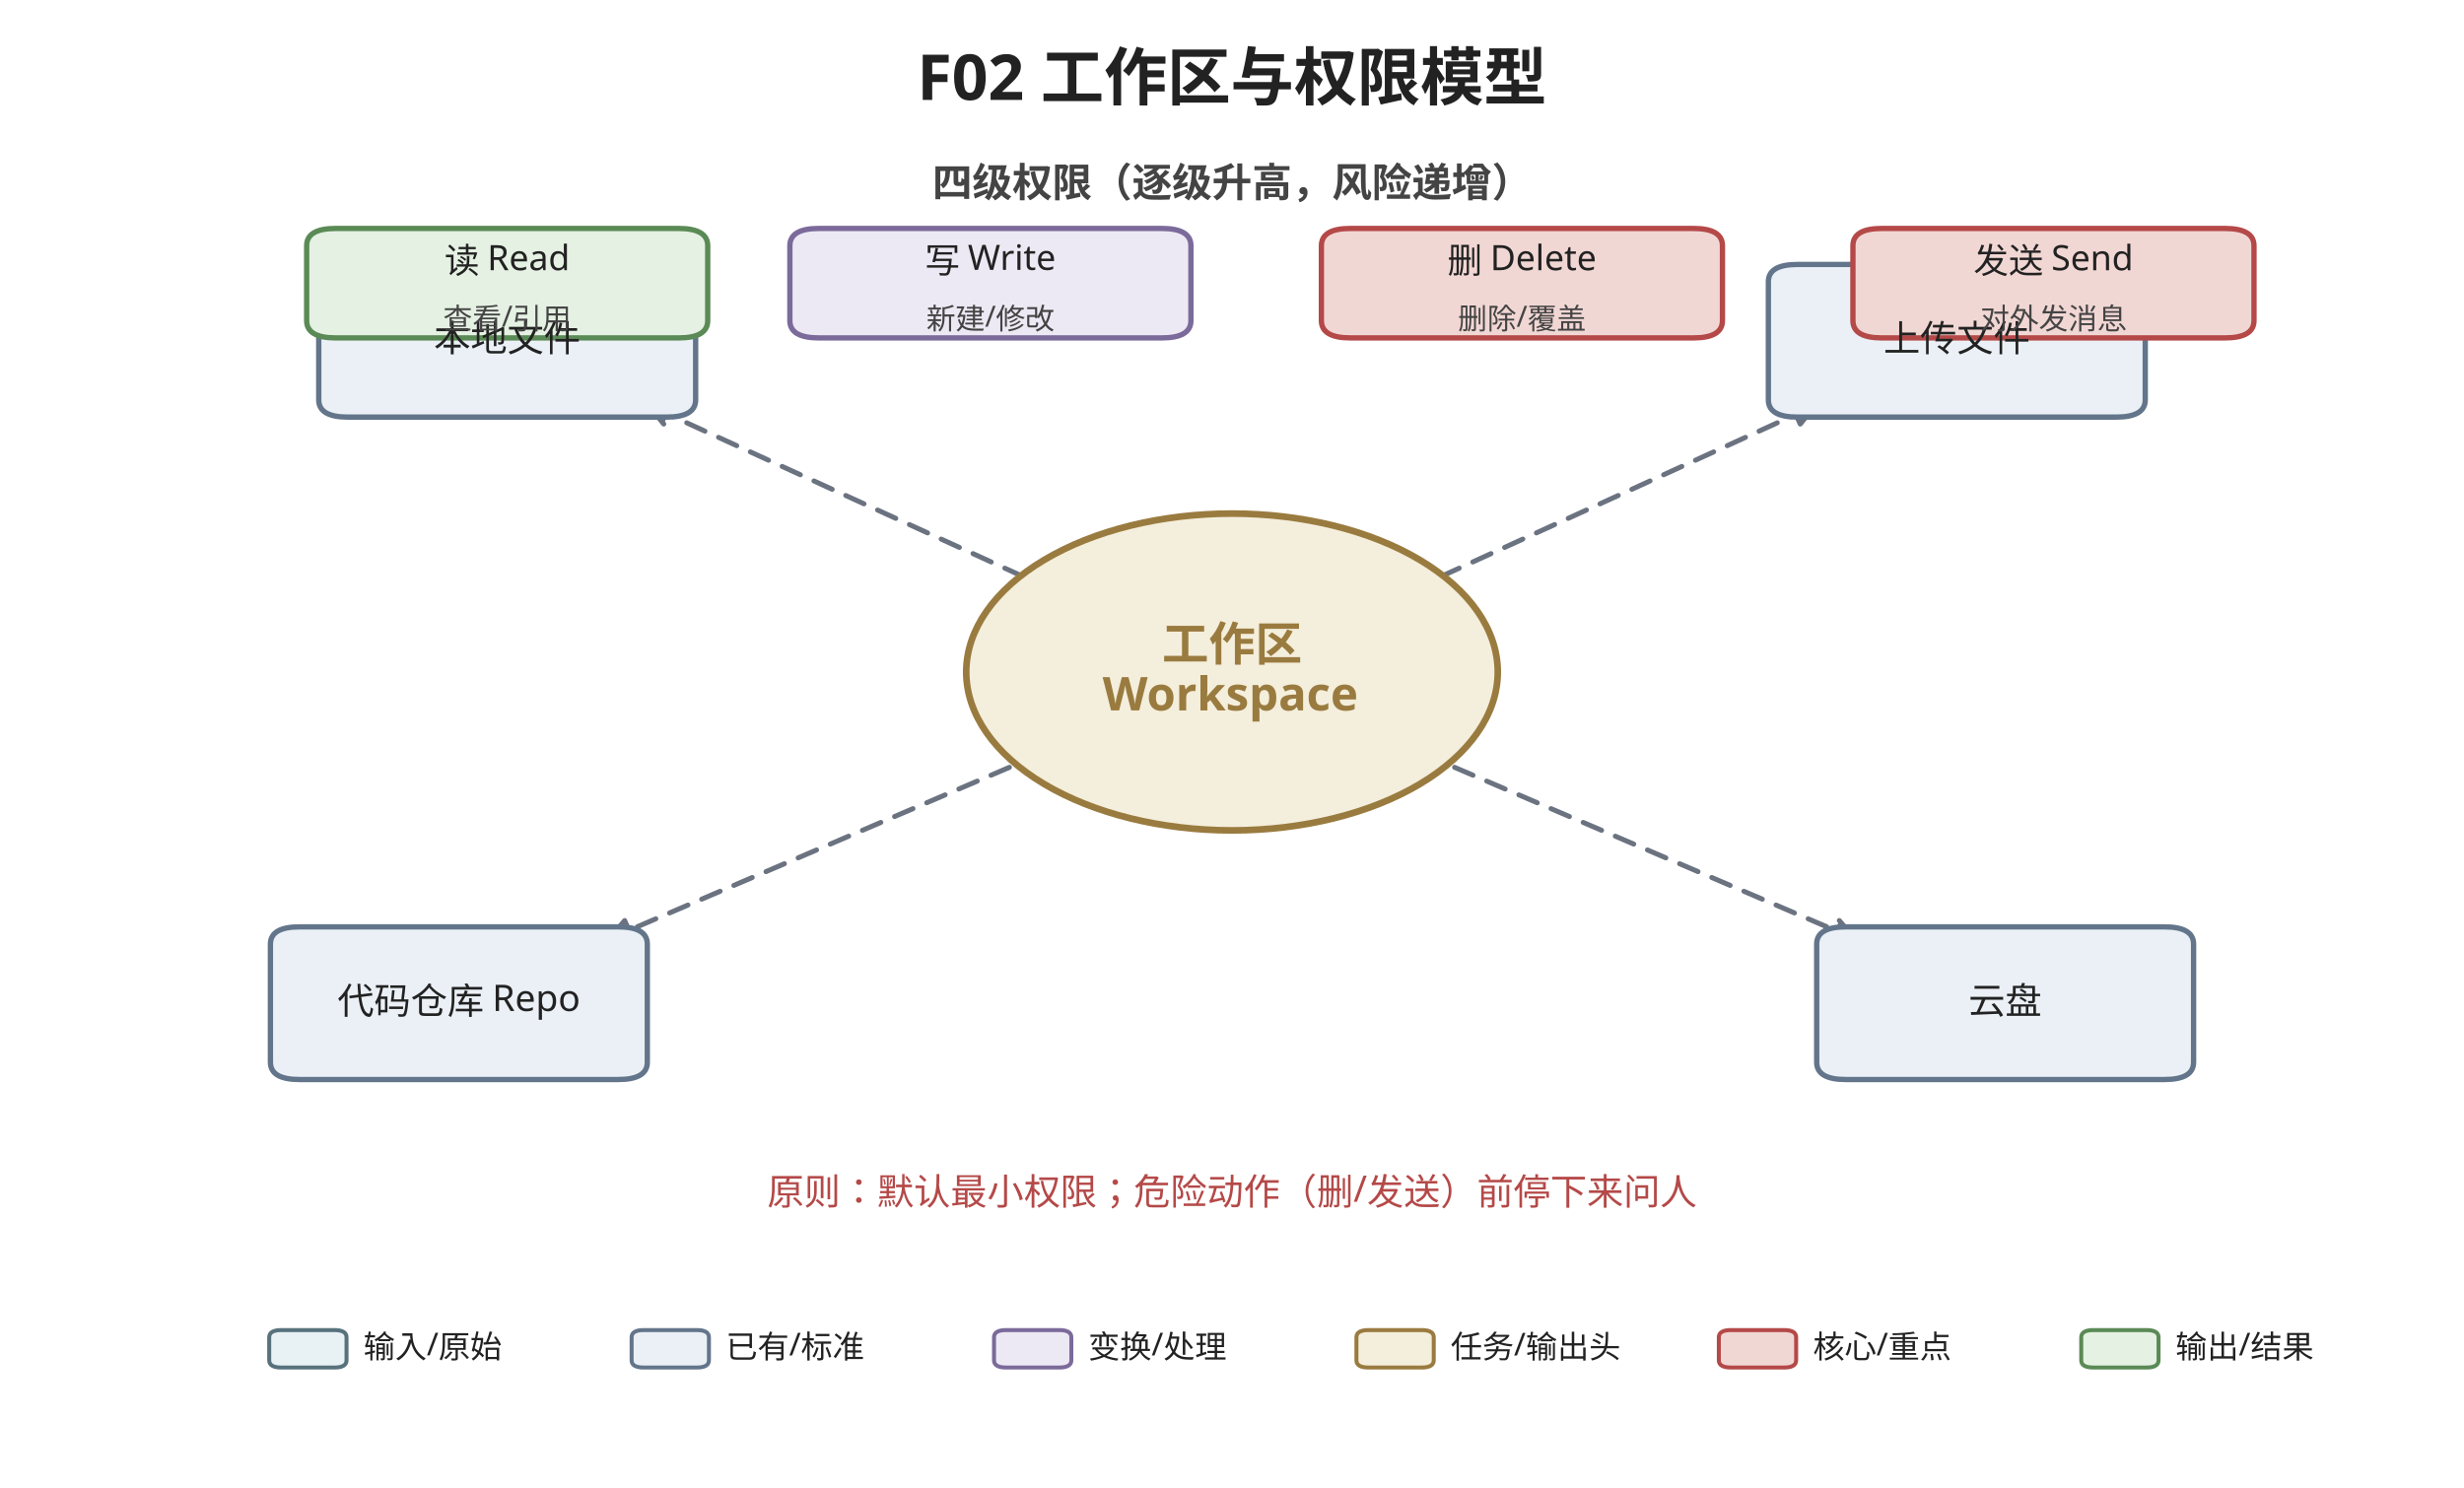
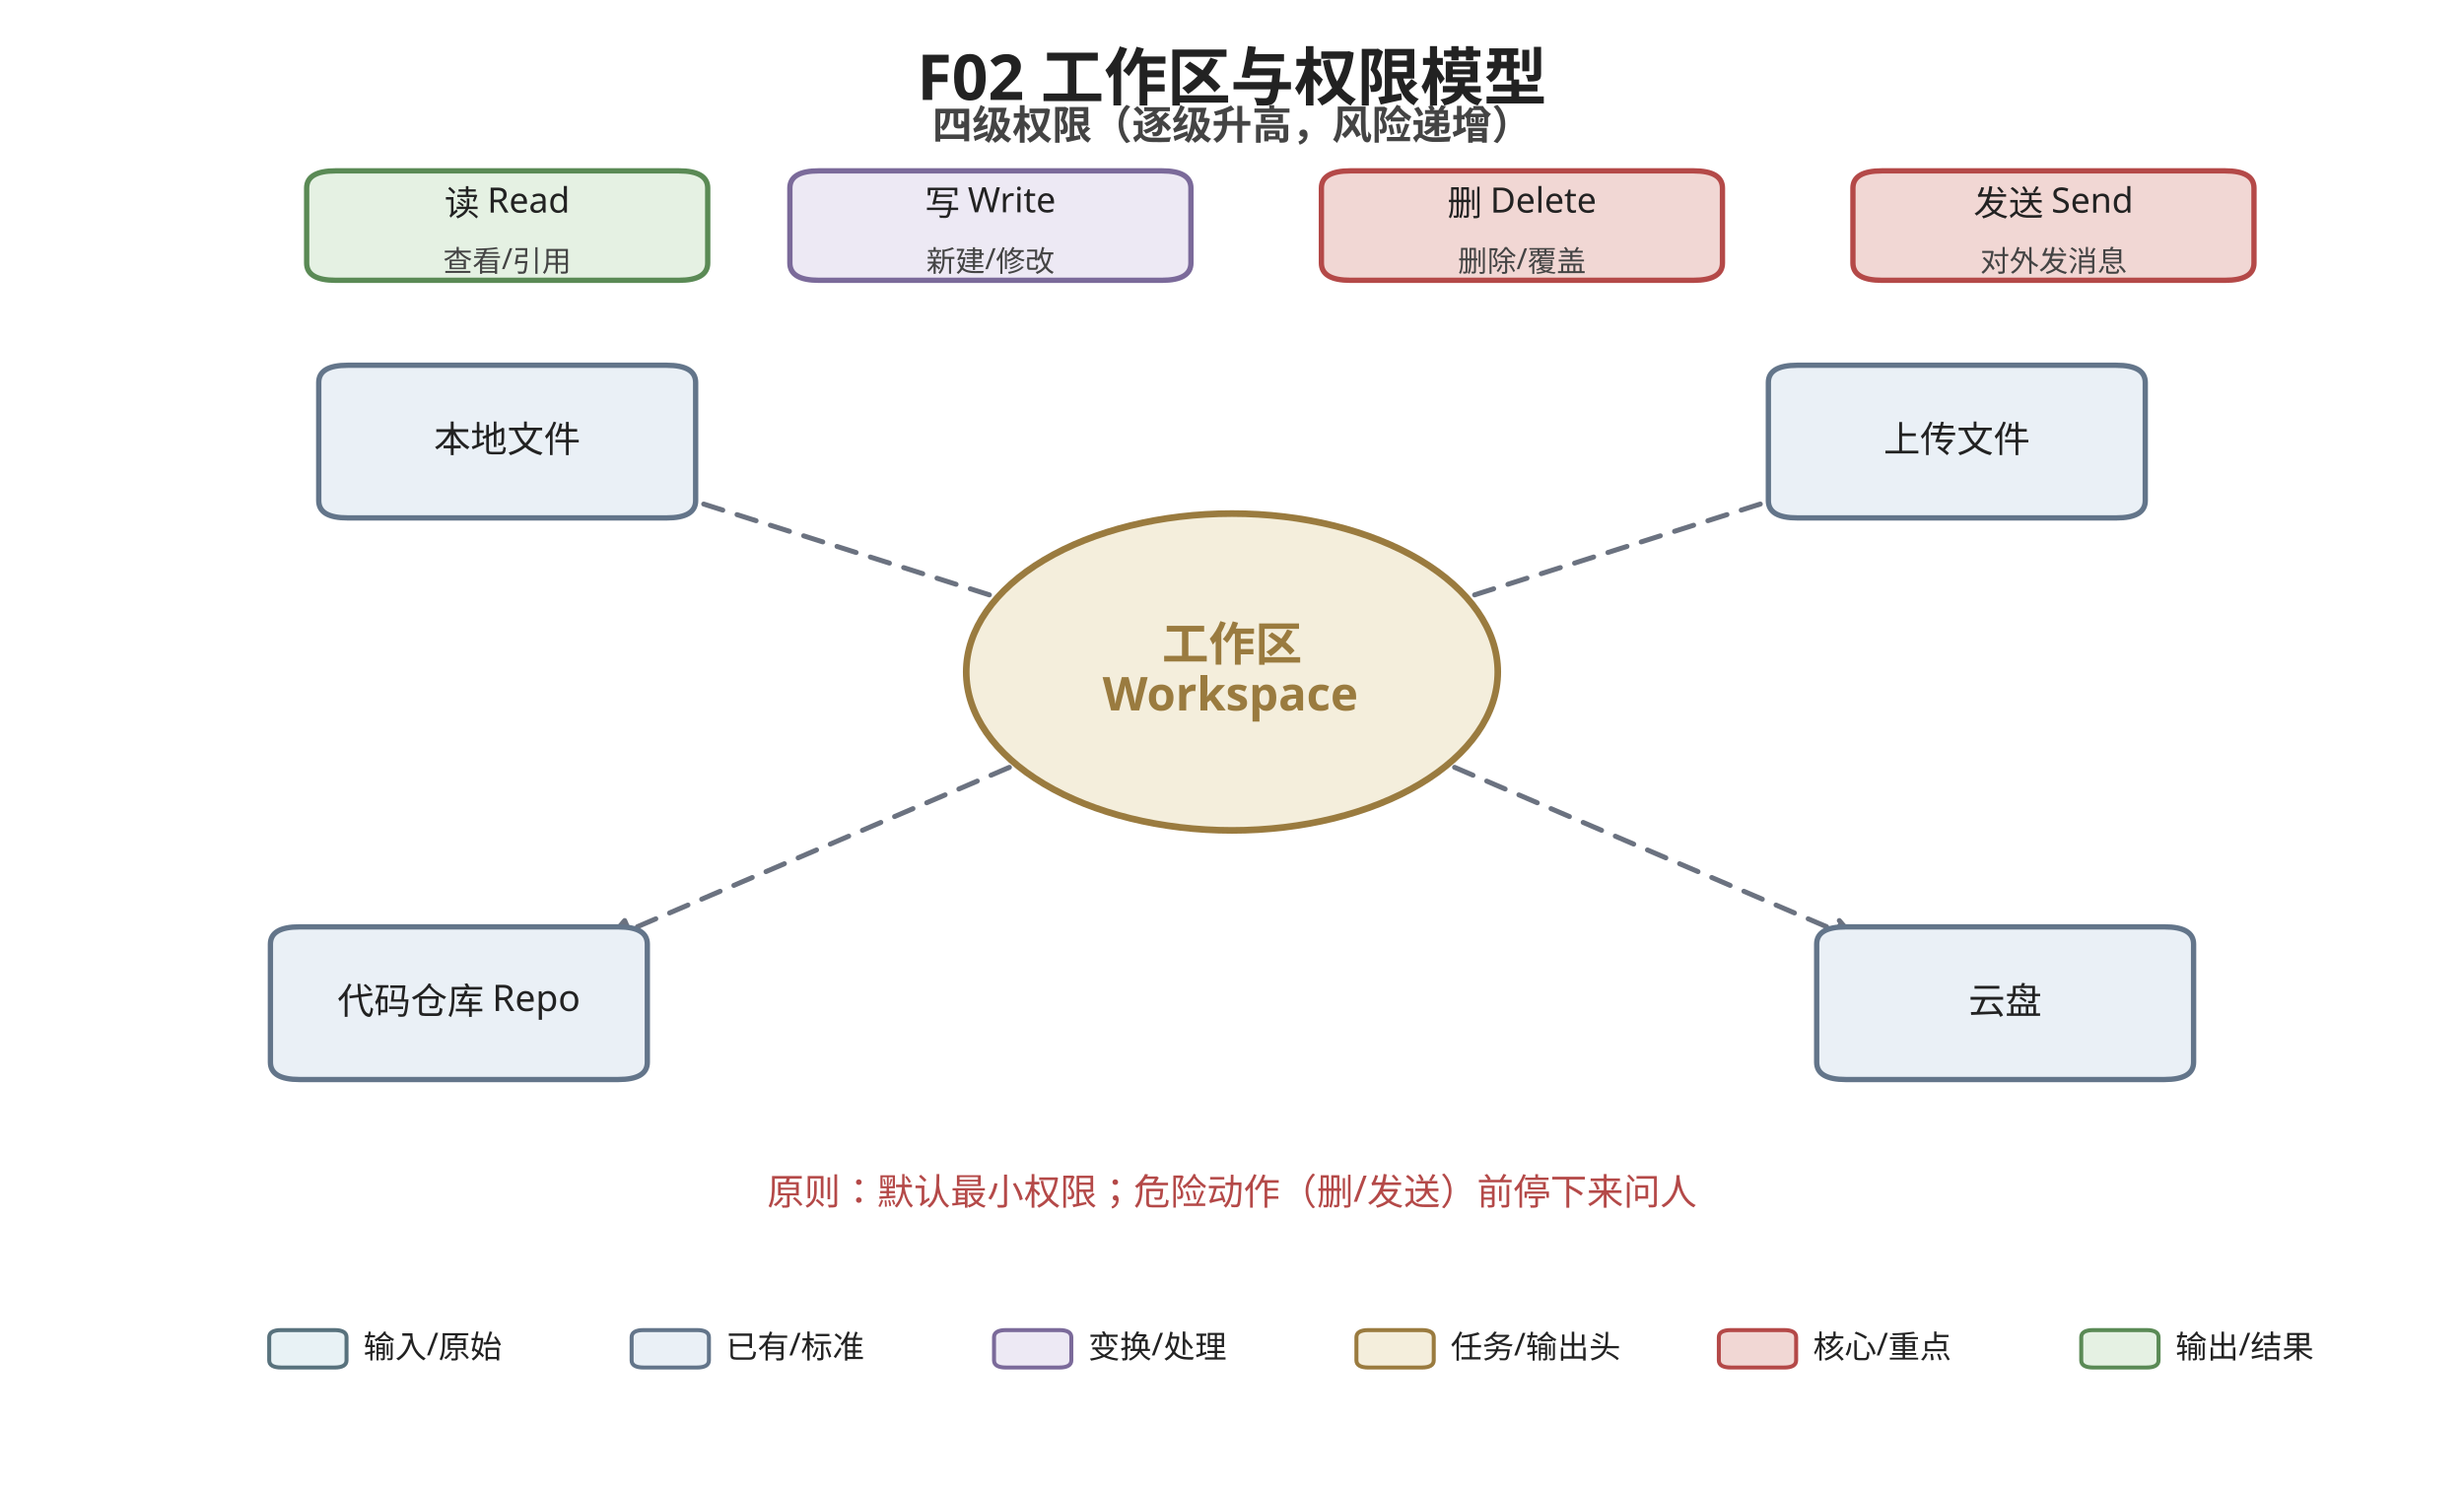
<svg xmlns="http://www.w3.org/2000/svg" width="739.8pt" height="446.832pt" viewBox="0 0 739.8 446.832" version="1.1">
  <defs>
    <style type="text/css">*{stroke-linejoin: round; stroke-linecap: butt}</style>
  </defs>
  <g id="figure_1">
    <g id="patch_1">
      <path d="M 0 446.832  L 739.8 446.832  L 739.8 0  L 0 0  z " style="fill: #ffffff" />
    </g>
    <g id="axes_1">
      <g id="patch_2">
-         <path d="M 307.148 173.115  Q 250.209 147.092 194.795 121.766  " clip-path="url(#pf7237f97ef)" style="fill: none; stroke-dasharray: 6,4.5; stroke-dashoffset: 0; stroke: #6b7280; stroke-width: 1.5; stroke-linecap: round" />
-         <path d="M 199.286 127.337  L 194.795 121.766  L 201.946 121.516  z " clip-path="url(#pf7237f97ef)" style="fill: #6b7280; stroke-dasharray: 6,4.5; stroke-dashoffset: 0; stroke: #6b7280; stroke-width: 1.5; stroke-linecap: round" />
+         <path d="M 307.062 181.816  Q 250.211 163.741 194.959 146.174  " clip-path="url(#p604f384202)" style="fill: none; stroke-dasharray: 6,4.5; stroke-dashoffset: 0; stroke: #6b7280; stroke-width: 1.5; stroke-linecap: round" />
+         <path d="M 200.088 151.163  L 194.959 146.174  L 202.027 145.064  z " clip-path="url(#p604f384202)" style="fill: #6b7280; stroke-dasharray: 6,4.5; stroke-dashoffset: 0; stroke: #6b7280; stroke-width: 1.5; stroke-linecap: round" />
      </g>
      <g id="patch_3">
-         <path d="M 432.652 173.115  Q 489.591 147.092 545.005 121.766  " clip-path="url(#pf7237f97ef)" style="fill: none; stroke-dasharray: 6,4.5; stroke-dashoffset: 0; stroke: #6b7280; stroke-width: 1.5; stroke-linecap: round" />
-         <path d="M 537.854 121.516  L 545.005 121.766  L 540.514 127.337  z " clip-path="url(#pf7237f97ef)" style="fill: #6b7280; stroke-dasharray: 6,4.5; stroke-dashoffset: 0; stroke: #6b7280; stroke-width: 1.5; stroke-linecap: round" />
+         <path d="M 432.738 181.816  Q 489.589 163.741 544.841 146.174  " clip-path="url(#p604f384202)" style="fill: none; stroke-dasharray: 6,4.5; stroke-dashoffset: 0; stroke: #6b7280; stroke-width: 1.5; stroke-linecap: round" />
+         <path d="M 537.773 145.064  L 544.841 146.174  L 539.712 151.163  z " clip-path="url(#p604f384202)" style="fill: #6b7280; stroke-dasharray: 6,4.5; stroke-dashoffset: 0; stroke: #6b7280; stroke-width: 1.5; stroke-linecap: round" />
      </g>
      <g id="patch_4">
-         <path d="M 436.736 230.431  Q 497.573 256.498 556.868 281.904  " clip-path="url(#pf7237f97ef)" style="fill: none; stroke-dasharray: 6,4.5; stroke-dashoffset: 0; stroke: #6b7280; stroke-width: 1.5; stroke-linecap: round" />
-         <path d="M 552.245 276.442  L 556.868 281.904  L 549.725 282.325  z " clip-path="url(#pf7237f97ef)" style="fill: #6b7280; stroke-dasharray: 6,4.5; stroke-dashoffset: 0; stroke: #6b7280; stroke-width: 1.5; stroke-linecap: round" />
+         <path d="M 436.736 230.431  Q 497.573 256.498 556.868 281.904  " clip-path="url(#p604f384202)" style="fill: none; stroke-dasharray: 6,4.5; stroke-dashoffset: 0; stroke: #6b7280; stroke-width: 1.5; stroke-linecap: round" />
+         <path d="M 552.245 276.442  L 556.868 281.904  L 549.725 282.325  z " clip-path="url(#p604f384202)" style="fill: #6b7280; stroke-dasharray: 6,4.5; stroke-dashoffset: 0; stroke: #6b7280; stroke-width: 1.5; stroke-linecap: round" />
      </g>
      <g id="patch_5">
-         <path d="M 303.064 230.431  Q 242.227 256.498 182.932 281.904  " clip-path="url(#pf7237f97ef)" style="fill: none; stroke-dasharray: 6,4.5; stroke-dashoffset: 0; stroke: #6b7280; stroke-width: 1.5; stroke-linecap: round" />
-         <path d="M 190.075 282.325  L 182.932 281.904  L 187.555 276.442  z " clip-path="url(#pf7237f97ef)" style="fill: #6b7280; stroke-dasharray: 6,4.5; stroke-dashoffset: 0; stroke: #6b7280; stroke-width: 1.5; stroke-linecap: round" />
+         <path d="M 303.064 230.431  Q 242.227 256.498 182.932 281.904  " clip-path="url(#p604f384202)" style="fill: none; stroke-dasharray: 6,4.5; stroke-dashoffset: 0; stroke: #6b7280; stroke-width: 1.5; stroke-linecap: round" />
+         <path d="M 190.075 282.325  L 182.932 281.904  L 187.555 276.442  z " clip-path="url(#p604f384202)" style="fill: #6b7280; stroke-dasharray: 6,4.5; stroke-dashoffset: 0; stroke: #6b7280; stroke-width: 1.5; stroke-linecap: round" />
      </g>
      <g id="patch_6">
-         <path d="M 84.455 410.659  L 100.414 410.659  Q 104.041 410.659 104.041 408.497  L 104.041 401.578  Q 104.041 399.416 100.414 399.416  L 84.455 399.416  Q 80.828 399.416 80.828 401.578  L 80.828 408.497  Q 80.828 410.659 84.455 410.659  z " clip-path="url(#pf7237f97ef)" style="fill: #e8f2f5; stroke: #58727d; stroke-width: 1.2; stroke-linejoin: miter" />
+         <path d="M 84.455 410.659  L 100.414 410.659  Q 104.041 410.659 104.041 408.497  L 104.041 401.578  Q 104.041 399.416 100.414 399.416  L 84.455 399.416  Q 80.828 399.416 80.828 401.578  L 80.828 408.497  Q 80.828 410.659 84.455 410.659  z " clip-path="url(#p604f384202)" style="fill: #e8f2f5; stroke: #58727d; stroke-width: 1.2; stroke-linejoin: miter" />
      </g>
      <g id="patch_7">
-         <path d="M 193.265 410.659  L 209.224 410.659  Q 212.851 410.659 212.851 408.497  L 212.851 401.578  Q 212.851 399.416 209.224 399.416  L 193.265 399.416  Q 189.638 399.416 189.638 401.578  L 189.638 408.497  Q 189.638 410.659 193.265 410.659  z " clip-path="url(#pf7237f97ef)" style="fill: #eaf0f6; stroke: #63758a; stroke-width: 1.2; stroke-linejoin: miter" />
+         <path d="M 193.265 410.659  L 209.224 410.659  Q 212.851 410.659 212.851 408.497  L 212.851 401.578  Q 212.851 399.416 209.224 399.416  L 193.265 399.416  Q 189.638 399.416 189.638 401.578  L 189.638 408.497  Q 189.638 410.659 193.265 410.659  z " clip-path="url(#p604f384202)" style="fill: #eaf0f6; stroke: #63758a; stroke-width: 1.2; stroke-linejoin: miter" />
      </g>
      <g id="patch_8">
-         <path d="M 302.075 410.659  L 318.034 410.659  Q 321.661 410.659 321.661 408.497  L 321.661 401.578  Q 321.661 399.416 318.034 399.416  L 302.075 399.416  Q 298.448 399.416 298.448 401.578  L 298.448 408.497  Q 298.448 410.659 302.075 410.659  z " clip-path="url(#pf7237f97ef)" style="fill: #ede9f4; stroke: #7b6a9a; stroke-width: 1.2; stroke-linejoin: miter" />
+         <path d="M 302.075 410.659  L 318.034 410.659  Q 321.661 410.659 321.661 408.497  L 321.661 401.578  Q 321.661 399.416 318.034 399.416  L 302.075 399.416  Q 298.448 399.416 298.448 401.578  L 298.448 408.497  Q 298.448 410.659 302.075 410.659  z " clip-path="url(#p604f384202)" style="fill: #ede9f4; stroke: #7b6a9a; stroke-width: 1.2; stroke-linejoin: miter" />
      </g>
      <g id="patch_9">
-         <path d="M 410.885 410.659  L 426.844 410.659  Q 430.471 410.659 430.471 408.497  L 430.471 401.578  Q 430.471 399.416 426.844 399.416  L 410.885 399.416  Q 407.258 399.416 407.258 401.578  L 407.258 408.497  Q 407.258 410.659 410.885 410.659  z " clip-path="url(#pf7237f97ef)" style="fill: #f4eedc; stroke: #9a7b3f; stroke-width: 1.2; stroke-linejoin: miter" />
+         <path d="M 410.885 410.659  L 426.844 410.659  Q 430.471 410.659 430.471 408.497  L 430.471 401.578  Q 430.471 399.416 426.844 399.416  L 410.885 399.416  Q 407.258 399.416 407.258 401.578  L 407.258 408.497  Q 407.258 410.659 410.885 410.659  z " clip-path="url(#p604f384202)" style="fill: #f4eedc; stroke: #9a7b3f; stroke-width: 1.2; stroke-linejoin: miter" />
      </g>
      <g id="patch_10">
-         <path d="M 519.695 410.659  L 535.654 410.659  Q 539.281 410.659 539.281 408.497  L 539.281 401.578  Q 539.281 399.416 535.654 399.416  L 519.695 399.416  Q 516.068 399.416 516.068 401.578  L 516.068 408.497  Q 516.068 410.659 519.695 410.659  z " clip-path="url(#pf7237f97ef)" style="fill: #f1d7d4; stroke: #b44948; stroke-width: 1.2; stroke-linejoin: miter" />
+         <path d="M 519.695 410.659  L 535.654 410.659  Q 539.281 410.659 539.281 408.497  L 539.281 401.578  Q 539.281 399.416 535.654 399.416  L 519.695 399.416  Q 516.068 399.416 516.068 401.578  L 516.068 408.497  Q 516.068 410.659 519.695 410.659  z " clip-path="url(#p604f384202)" style="fill: #f1d7d4; stroke: #b44948; stroke-width: 1.2; stroke-linejoin: miter" />
      </g>
      <g id="patch_11">
-         <path d="M 628.505 410.659  L 644.464 410.659  Q 648.091 410.659 648.091 408.497  L 648.091 401.578  Q 648.091 399.416 644.464 399.416  L 628.505 399.416  Q 624.878 399.416 624.878 401.578  L 624.878 408.497  Q 624.878 410.659 628.505 410.659  z " clip-path="url(#pf7237f97ef)" style="fill: #e5f1e3; stroke: #5a8a55; stroke-width: 1.2; stroke-linejoin: miter" />
+         <path d="M 628.505 410.659  L 644.464 410.659  Q 648.091 410.659 648.091 408.497  L 648.091 401.578  Q 648.091 399.416 644.464 399.416  L 628.505 399.416  Q 624.878 399.416 624.878 401.578  L 624.878 408.497  Q 624.878 410.659 628.505 410.659  z " clip-path="url(#p604f384202)" style="fill: #e5f1e3; stroke: #5a8a55; stroke-width: 1.2; stroke-linejoin: miter" />
      </g>
      <g id="patch_12">
-         <path d="M 369.9 249.362  C 391.062 249.362 411.359 244.35 426.323 235.43  C 441.286 226.51 449.694 214.409 449.694 201.794  C 449.694 189.179 441.286 177.079 426.323 168.159  C 411.359 159.239 391.062 154.227 369.9 154.227  C 348.738 154.227 328.441 159.239 313.477 168.159  C 298.514 177.079 290.106 189.179 290.106 201.794  C 290.106 214.409 298.514 226.51 313.477 235.43  C 328.441 244.35 348.738 249.362 369.9 249.362  z " clip-path="url(#pf7237f97ef)" style="fill: #f4eedc; stroke: #9a7b3f; stroke-width: 2; stroke-linejoin: miter" />
+         <path d="M 369.9 249.362  C 391.062 249.362 411.359 244.35 426.323 235.43  C 441.286 226.51 449.694 214.409 449.694 201.794  C 449.694 189.179 441.286 177.079 426.323 168.159  C 411.359 159.239 391.062 154.227 369.9 154.227  C 348.738 154.227 328.441 159.239 313.477 168.159  C 298.514 177.079 290.106 189.179 290.106 201.794  C 290.106 214.409 298.514 226.51 313.477 235.43  C 328.441 244.35 348.738 249.362 369.9 249.362  z " clip-path="url(#p604f384202)" style="fill: #f4eedc; stroke: #9a7b3f; stroke-width: 2; stroke-linejoin: miter" />
      </g>
      <g id="patch_13">
-         <path d="M 104.404 125.254  L 200.156 125.254  Q 208.861 125.254 208.861 120.065  L 208.861 84.605  Q 208.861 79.416 200.156 79.416  L 104.404 79.416  Q 95.699 79.416 95.699 84.605  L 95.699 120.065  Q 95.699 125.254 104.404 125.254  z " clip-path="url(#pf7237f97ef)" style="fill: #eaf0f6; stroke: #63758a; stroke-width: 1.6; stroke-linejoin: miter" />
+         <path d="M 104.404 155.524  L 200.156 155.524  Q 208.861 155.524 208.861 150.335  L 208.861 114.876  Q 208.861 109.686 200.156 109.686  L 104.404 109.686  Q 95.699 109.686 95.699 114.876  L 95.699 150.335  Q 95.699 155.524 104.404 155.524  z " clip-path="url(#p604f384202)" style="fill: #eaf0f6; stroke: #63758a; stroke-width: 1.6; stroke-linejoin: miter" />
      </g>
      <g id="patch_14">
-         <path d="M 539.644 125.254  L 635.396 125.254  Q 644.101 125.254 644.101 120.065  L 644.101 84.605  Q 644.101 79.416 635.396 79.416  L 539.644 79.416  Q 530.939 79.416 530.939 84.605  L 530.939 120.065  Q 530.939 125.254 539.644 125.254  z " clip-path="url(#pf7237f97ef)" style="fill: #eaf0f6; stroke: #63758a; stroke-width: 1.6; stroke-linejoin: miter" />
+         <path d="M 539.644 155.524  L 635.396 155.524  Q 644.101 155.524 644.101 150.335  L 644.101 114.876  Q 644.101 109.686 635.396 109.686  L 539.644 109.686  Q 530.939 109.686 530.939 114.876  L 530.939 150.335  Q 530.939 155.524 539.644 155.524  z " clip-path="url(#p604f384202)" style="fill: #eaf0f6; stroke: #63758a; stroke-width: 1.6; stroke-linejoin: miter" />
      </g>
      <g id="patch_15">
-         <path d="M 554.152 324.173  L 649.904 324.173  Q 658.609 324.173 658.609 318.983  L 658.609 283.524  Q 658.609 278.335 649.904 278.335  L 554.152 278.335  Q 545.447 278.335 545.447 283.524  L 545.447 318.983  Q 545.447 324.173 554.152 324.173  z " clip-path="url(#pf7237f97ef)" style="fill: #eaf0f6; stroke: #63758a; stroke-width: 1.6; stroke-linejoin: miter" />
+         <path d="M 554.152 324.173  L 649.904 324.173  Q 658.609 324.173 658.609 318.983  L 658.609 283.524  Q 658.609 278.335 649.904 278.335  L 554.152 278.335  Q 545.447 278.335 545.447 283.524  L 545.447 318.983  Q 545.447 324.173 554.152 324.173  z " clip-path="url(#p604f384202)" style="fill: #eaf0f6; stroke: #63758a; stroke-width: 1.6; stroke-linejoin: miter" />
      </g>
      <g id="patch_16">
-         <path d="M 89.896 324.173  L 185.648 324.173  Q 194.353 324.173 194.353 318.983  L 194.353 283.524  Q 194.353 278.335 185.648 278.335  L 89.896 278.335  Q 81.191 278.335 81.191 283.524  L 81.191 318.983  Q 81.191 324.173 89.896 324.173  z " clip-path="url(#pf7237f97ef)" style="fill: #eaf0f6; stroke: #63758a; stroke-width: 1.6; stroke-linejoin: miter" />
+         <path d="M 89.896 324.173  L 185.648 324.173  Q 194.353 324.173 194.353 318.983  L 194.353 283.524  Q 194.353 278.335 185.648 278.335  L 89.896 278.335  Q 81.191 278.335 81.191 283.524  L 81.191 318.983  Q 81.191 324.173 89.896 324.173  z " clip-path="url(#p604f384202)" style="fill: #eaf0f6; stroke: #63758a; stroke-width: 1.6; stroke-linejoin: miter" />
      </g>
      <g id="patch_17">
-         <path d="M 100.777 101.47  L 203.783 101.47  Q 212.488 101.47 212.488 96.281  L 212.488 73.795  Q 212.488 68.605 203.783 68.605  L 100.777 68.605  Q 92.072 68.605 92.072 73.795  L 92.072 96.281  Q 92.072 101.47 100.777 101.47  z " clip-path="url(#pf7237f97ef)" style="fill: #e5f1e3; stroke: #5a8a55; stroke-width: 1.6; stroke-linejoin: miter" />
+         <path d="M 100.777 84.173  L 203.783 84.173  Q 212.488 84.173 212.488 78.984  L 212.488 56.497  Q 212.488 51.308 203.783 51.308  L 100.777 51.308  Q 92.072 51.308 92.072 56.497  L 92.072 78.984  Q 92.072 84.173 100.777 84.173  z " clip-path="url(#p604f384202)" style="fill: #e5f1e3; stroke: #5a8a55; stroke-width: 1.6; stroke-linejoin: miter" />
      </g>
      <g id="patch_18">
-         <path d="M 245.857 101.47  L 348.863 101.47  Q 357.568 101.47 357.568 96.281  L 357.568 73.795  Q 357.568 68.605 348.863 68.605  L 245.857 68.605  Q 237.152 68.605 237.152 73.795  L 237.152 96.281  Q 237.152 101.47 245.857 101.47  z " clip-path="url(#pf7237f97ef)" style="fill: #ede9f4; stroke: #7b6a9a; stroke-width: 1.6; stroke-linejoin: miter" />
+         <path d="M 245.857 84.173  L 348.863 84.173  Q 357.568 84.173 357.568 78.984  L 357.568 56.497  Q 357.568 51.308 348.863 51.308  L 245.857 51.308  Q 237.152 51.308 237.152 56.497  L 237.152 78.984  Q 237.152 84.173 245.857 84.173  z " clip-path="url(#p604f384202)" style="fill: #ede9f4; stroke: #7b6a9a; stroke-width: 1.6; stroke-linejoin: miter" />
      </g>
      <g id="patch_19">
-         <path d="M 405.445 101.47  L 508.451 101.47  Q 517.156 101.47 517.156 96.281  L 517.156 73.795  Q 517.156 68.605 508.451 68.605  L 405.445 68.605  Q 396.74 68.605 396.74 73.795  L 396.74 96.281  Q 396.74 101.47 405.445 101.47  z " clip-path="url(#pf7237f97ef)" style="fill: #f1d7d4; stroke: #b44948; stroke-width: 1.6; stroke-linejoin: miter" />
+         <path d="M 405.445 84.173  L 508.451 84.173  Q 517.156 84.173 517.156 78.984  L 517.156 56.497  Q 517.156 51.308 508.451 51.308  L 405.445 51.308  Q 396.74 51.308 396.74 56.497  L 396.74 78.984  Q 396.74 84.173 405.445 84.173  z " clip-path="url(#p604f384202)" style="fill: #f1d7d4; stroke: #b44948; stroke-width: 1.6; stroke-linejoin: miter" />
      </g>
      <g id="patch_20">
-         <path d="M 565.033 101.47  L 668.039 101.47  Q 676.744 101.47 676.744 96.281  L 676.744 73.795  Q 676.744 68.605 668.039 68.605  L 565.033 68.605  Q 556.328 68.605 556.328 73.795  L 556.328 96.281  Q 556.328 101.47 565.033 101.47  z " clip-path="url(#pf7237f97ef)" style="fill: #f1d7d4; stroke: #b44948; stroke-width: 1.6; stroke-linejoin: miter" />
+         <path d="M 565.033 84.173  L 668.039 84.173  Q 676.744 84.173 676.744 78.984  L 676.744 56.497  Q 676.744 51.308 668.039 51.308  L 565.033 51.308  Q 556.328 51.308 556.328 56.497  L 556.328 78.984  Q 556.328 84.173 565.033 84.173  z " clip-path="url(#p604f384202)" style="fill: #f1d7d4; stroke: #b44948; stroke-width: 1.6; stroke-linejoin: miter" />
      </g>
      <g id="text_1">
        <text style="font-weight: 700; font-size: 19px; font-family: 'Microsoft YaHei', 'SimHei', sans-serif; text-anchor: middle; fill: #222222" x="369.9" y="29.999" transform="rotate(-0 369.9 29.99856)">F02  工作区与权限模型</text>
      </g>
      <g id="text_2">
        <text style="font-weight: 700; font-size: 14px; font-family: 'Microsoft YaHei', 'SimHei', sans-serif; fill: #9a7b3f" transform="translate(348.9 198.3592)">工作区</text>
        <text style="font-weight: 700; font-size: 14px; font-family: 'Microsoft YaHei', 'SimHei', sans-serif; fill: #9a7b3f" transform="translate(331.0533 213.3367)">Workspace</text>
      </g>
      <g id="text_3">
-         <text style="font-size: 11px; font-family: 'Microsoft YaHei', 'SimHei', sans-serif; text-anchor: middle; fill: #222222" x="152.28" y="105.531" transform="rotate(-0 152.28 105.5312)">本地文件</text>
+         <text style="font-size: 11px; font-family: 'Microsoft YaHei', 'SimHei', sans-serif; text-anchor: middle; fill: #222222" x="152.28" y="135.801" transform="rotate(-0 152.28 135.8014)">本地文件</text>
      </g>
      <g id="text_4">
-         <text style="font-size: 11px; font-family: 'Microsoft YaHei', 'SimHei', sans-serif; text-anchor: middle; fill: #222222" x="587.52" y="105.531" transform="rotate(-0 587.52 105.5312)">上传文件</text>
+         <text style="font-size: 11px; font-family: 'Microsoft YaHei', 'SimHei', sans-serif; text-anchor: middle; fill: #222222" x="587.52" y="135.801" transform="rotate(-0 587.52 135.8014)">上传文件</text>
      </g>
      <g id="text_5">
        <text style="font-size: 11px; font-family: 'Microsoft YaHei', 'SimHei', sans-serif; text-anchor: middle; fill: #222222" x="602.028" y="304.465" transform="rotate(-0 602.028 304.4654)">云盘</text>
      </g>
      <g id="text_6">
        <text style="font-size: 11px; font-family: 'Microsoft YaHei', 'SimHei', sans-serif; text-anchor: middle; fill: #222222" x="137.772" y="304.503" transform="rotate(-0 137.772 304.5032)">代码仓库 Repo</text>
      </g>
      <g id="text_7">
-         <text style="font-weight: 700; font-size: 12px; font-family: 'Microsoft YaHei', 'SimHei', sans-serif; text-anchor: middle; fill: #444444" x="369.9" y="59.092" transform="rotate(-0 369.9 59.09184)">四级权限（逐级升高，风险递增）</text>
+         <text style="font-weight: 700; font-size: 12px; font-family: 'Microsoft YaHei', 'SimHei', sans-serif; text-anchor: middle; fill: #444444" x="369.9" y="41.795" transform="rotate(-0 369.9 41.79456)">四级权限（逐级升高，风险递增）</text>
      </g>
      <g id="text_8">
-         <text style="font-size: 10.5px; font-family: 'Microsoft YaHei', 'SimHei', sans-serif; text-anchor: middle; fill: #222222" x="152.28" y="82.003" transform="rotate(-0 152.28 82.00338)">读 Read</text>
+         <text style="font-size: 10.5px; font-family: 'Microsoft YaHei', 'SimHei', sans-serif; text-anchor: middle; fill: #222222" x="152.28" y="64.706" transform="rotate(-0 152.28 64.7061)">读 Read</text>
      </g>
      <g id="text_9">
-         <text style="font-size: 8.8px; font-family: 'Microsoft YaHei', 'SimHei', sans-serif; text-anchor: middle; fill: #444444" x="152.28" y="98.829" transform="rotate(-0 152.28 98.82895)">查看/引用</text>
+         <text style="font-size: 8.8px; font-family: 'Microsoft YaHei', 'SimHei', sans-serif; text-anchor: middle; fill: #444444" x="152.28" y="81.532" transform="rotate(-0 152.28 81.53167)">查看/引用</text>
      </g>
      <g id="text_10">
-         <text style="font-size: 10.5px; font-family: 'Microsoft YaHei', 'SimHei', sans-serif; text-anchor: middle; fill: #222222" x="297.36" y="81.916" transform="rotate(-0 297.36 81.91633)">写 Write</text>
+         <text style="font-size: 10.5px; font-family: 'Microsoft YaHei', 'SimHei', sans-serif; text-anchor: middle; fill: #222222" x="297.36" y="64.619" transform="rotate(-0 297.36 64.61905)">写 Write</text>
      </g>
      <g id="text_11">
-         <text style="font-size: 8.8px; font-family: 'Microsoft YaHei', 'SimHei', sans-serif; text-anchor: middle; fill: #444444" x="297.36" y="98.846" transform="rotate(-0 297.36 98.84614)">新建/修改</text>
+         <text style="font-size: 8.8px; font-family: 'Microsoft YaHei', 'SimHei', sans-serif; text-anchor: middle; fill: #444444" x="297.36" y="81.549" transform="rotate(-0 297.36 81.54886)">新建/修改</text>
      </g>
      <g id="text_12">
-         <text style="font-size: 10.5px; font-family: 'Microsoft YaHei', 'SimHei', sans-serif; text-anchor: middle; fill: #222222" x="456.948" y="82.003" transform="rotate(-0 456.948 82.00338)">删 Delete</text>
+         <text style="font-size: 10.5px; font-family: 'Microsoft YaHei', 'SimHei', sans-serif; text-anchor: middle; fill: #222222" x="456.948" y="64.706" transform="rotate(-0 456.948 64.7061)">删 Delete</text>
      </g>
      <g id="text_13">
-         <text style="font-size: 8.8px; font-family: 'Microsoft YaHei', 'SimHei', sans-serif; text-anchor: middle; fill: #444444" x="456.948" y="98.85" transform="rotate(-0 456.948 98.85026)">删除/覆盖</text>
+         <text style="font-size: 8.8px; font-family: 'Microsoft YaHei', 'SimHei', sans-serif; text-anchor: middle; fill: #444444" x="456.948" y="81.553" transform="rotate(-0 456.948 81.55299)">删除/覆盖</text>
      </g>
      <g id="text_14">
-         <text style="font-size: 10.5px; font-family: 'Microsoft YaHei', 'SimHei', sans-serif; text-anchor: middle; fill: #222222" x="616.536" y="82.029" transform="rotate(-0 616.536 82.02881)">发送 Send</text>
+         <text style="font-size: 10.5px; font-family: 'Microsoft YaHei', 'SimHei', sans-serif; text-anchor: middle; fill: #222222" x="616.536" y="64.732" transform="rotate(-0 616.536 64.73153)">发送 Send</text>
      </g>
      <g id="text_15">
-         <text style="font-size: 8.8px; font-family: 'Microsoft YaHei', 'SimHei', sans-serif; text-anchor: middle; fill: #444444" x="616.536" y="98.846" transform="rotate(-0 616.536 98.84614)">对外发消息</text>
+         <text style="font-size: 8.8px; font-family: 'Microsoft YaHei', 'SimHei', sans-serif; text-anchor: middle; fill: #444444" x="616.536" y="81.549" transform="rotate(-0 616.536 81.54886)">对外发消息</text>
      </g>
      <g id="text_16">
        <text style="font-size: 11px; font-family: 'Microsoft YaHei', 'SimHei', sans-serif; text-anchor: middle; fill: #b44948" x="369.9" y="361.794" transform="rotate(-0 369.9 361.7942)">原则：默认最小权限；危险动作（删/发送）前停下来问人</text>
      </g>
      <g id="text_17">
        <text style="font-size: 9.5px; font-family: 'Microsoft YaHei', 'SimHei', sans-serif; text-anchor: start; fill: #222222" x="109.119" y="407.793" transform="rotate(-0 109.1187 407.7925)">输入/原始</text>
      </g>
      <g id="text_18">
        <text style="font-size: 9.5px; font-family: 'Microsoft YaHei', 'SimHei', sans-serif; text-anchor: start; fill: #222222" x="217.929" y="407.821" transform="rotate(-0 217.9287 407.8207)">已有/标准</text>
      </g>
      <g id="text_19">
        <text style="font-size: 9.5px; font-family: 'Microsoft YaHei', 'SimHei', sans-serif; text-anchor: start; fill: #222222" x="326.739" y="407.811" transform="rotate(-0 326.7387 407.8111)">变换/处理</text>
      </g>
      <g id="text_20">
        <text style="font-size: 9.5px; font-family: 'Microsoft YaHei', 'SimHei', sans-serif; text-anchor: start; fill: #222222" x="435.549" y="407.835" transform="rotate(-0 435.5487 407.8348)">任务/输出头</text>
      </g>
      <g id="text_21">
        <text style="font-size: 9.5px; font-family: 'Microsoft YaHei', 'SimHei', sans-serif; text-anchor: start; fill: #222222" x="544.359" y="407.821" transform="rotate(-0 544.3587 407.8207)">核心/重点</text>
      </g>
      <g id="text_22">
        <text style="font-size: 9.5px; font-family: 'Microsoft YaHei', 'SimHei', sans-serif; text-anchor: start; fill: #222222" x="653.169" y="407.816" transform="rotate(-0 653.1687 407.8163)">输出/结果</text>
      </g>
    </g>
  </g>
  <defs>
-     <clipPath id="pf7237f97ef">
+     <clipPath id="p604f384202">
      <rect x="7.2" y="7.2" width="725.4" height="432.432" />
    </clipPath>
  </defs>
</svg>
